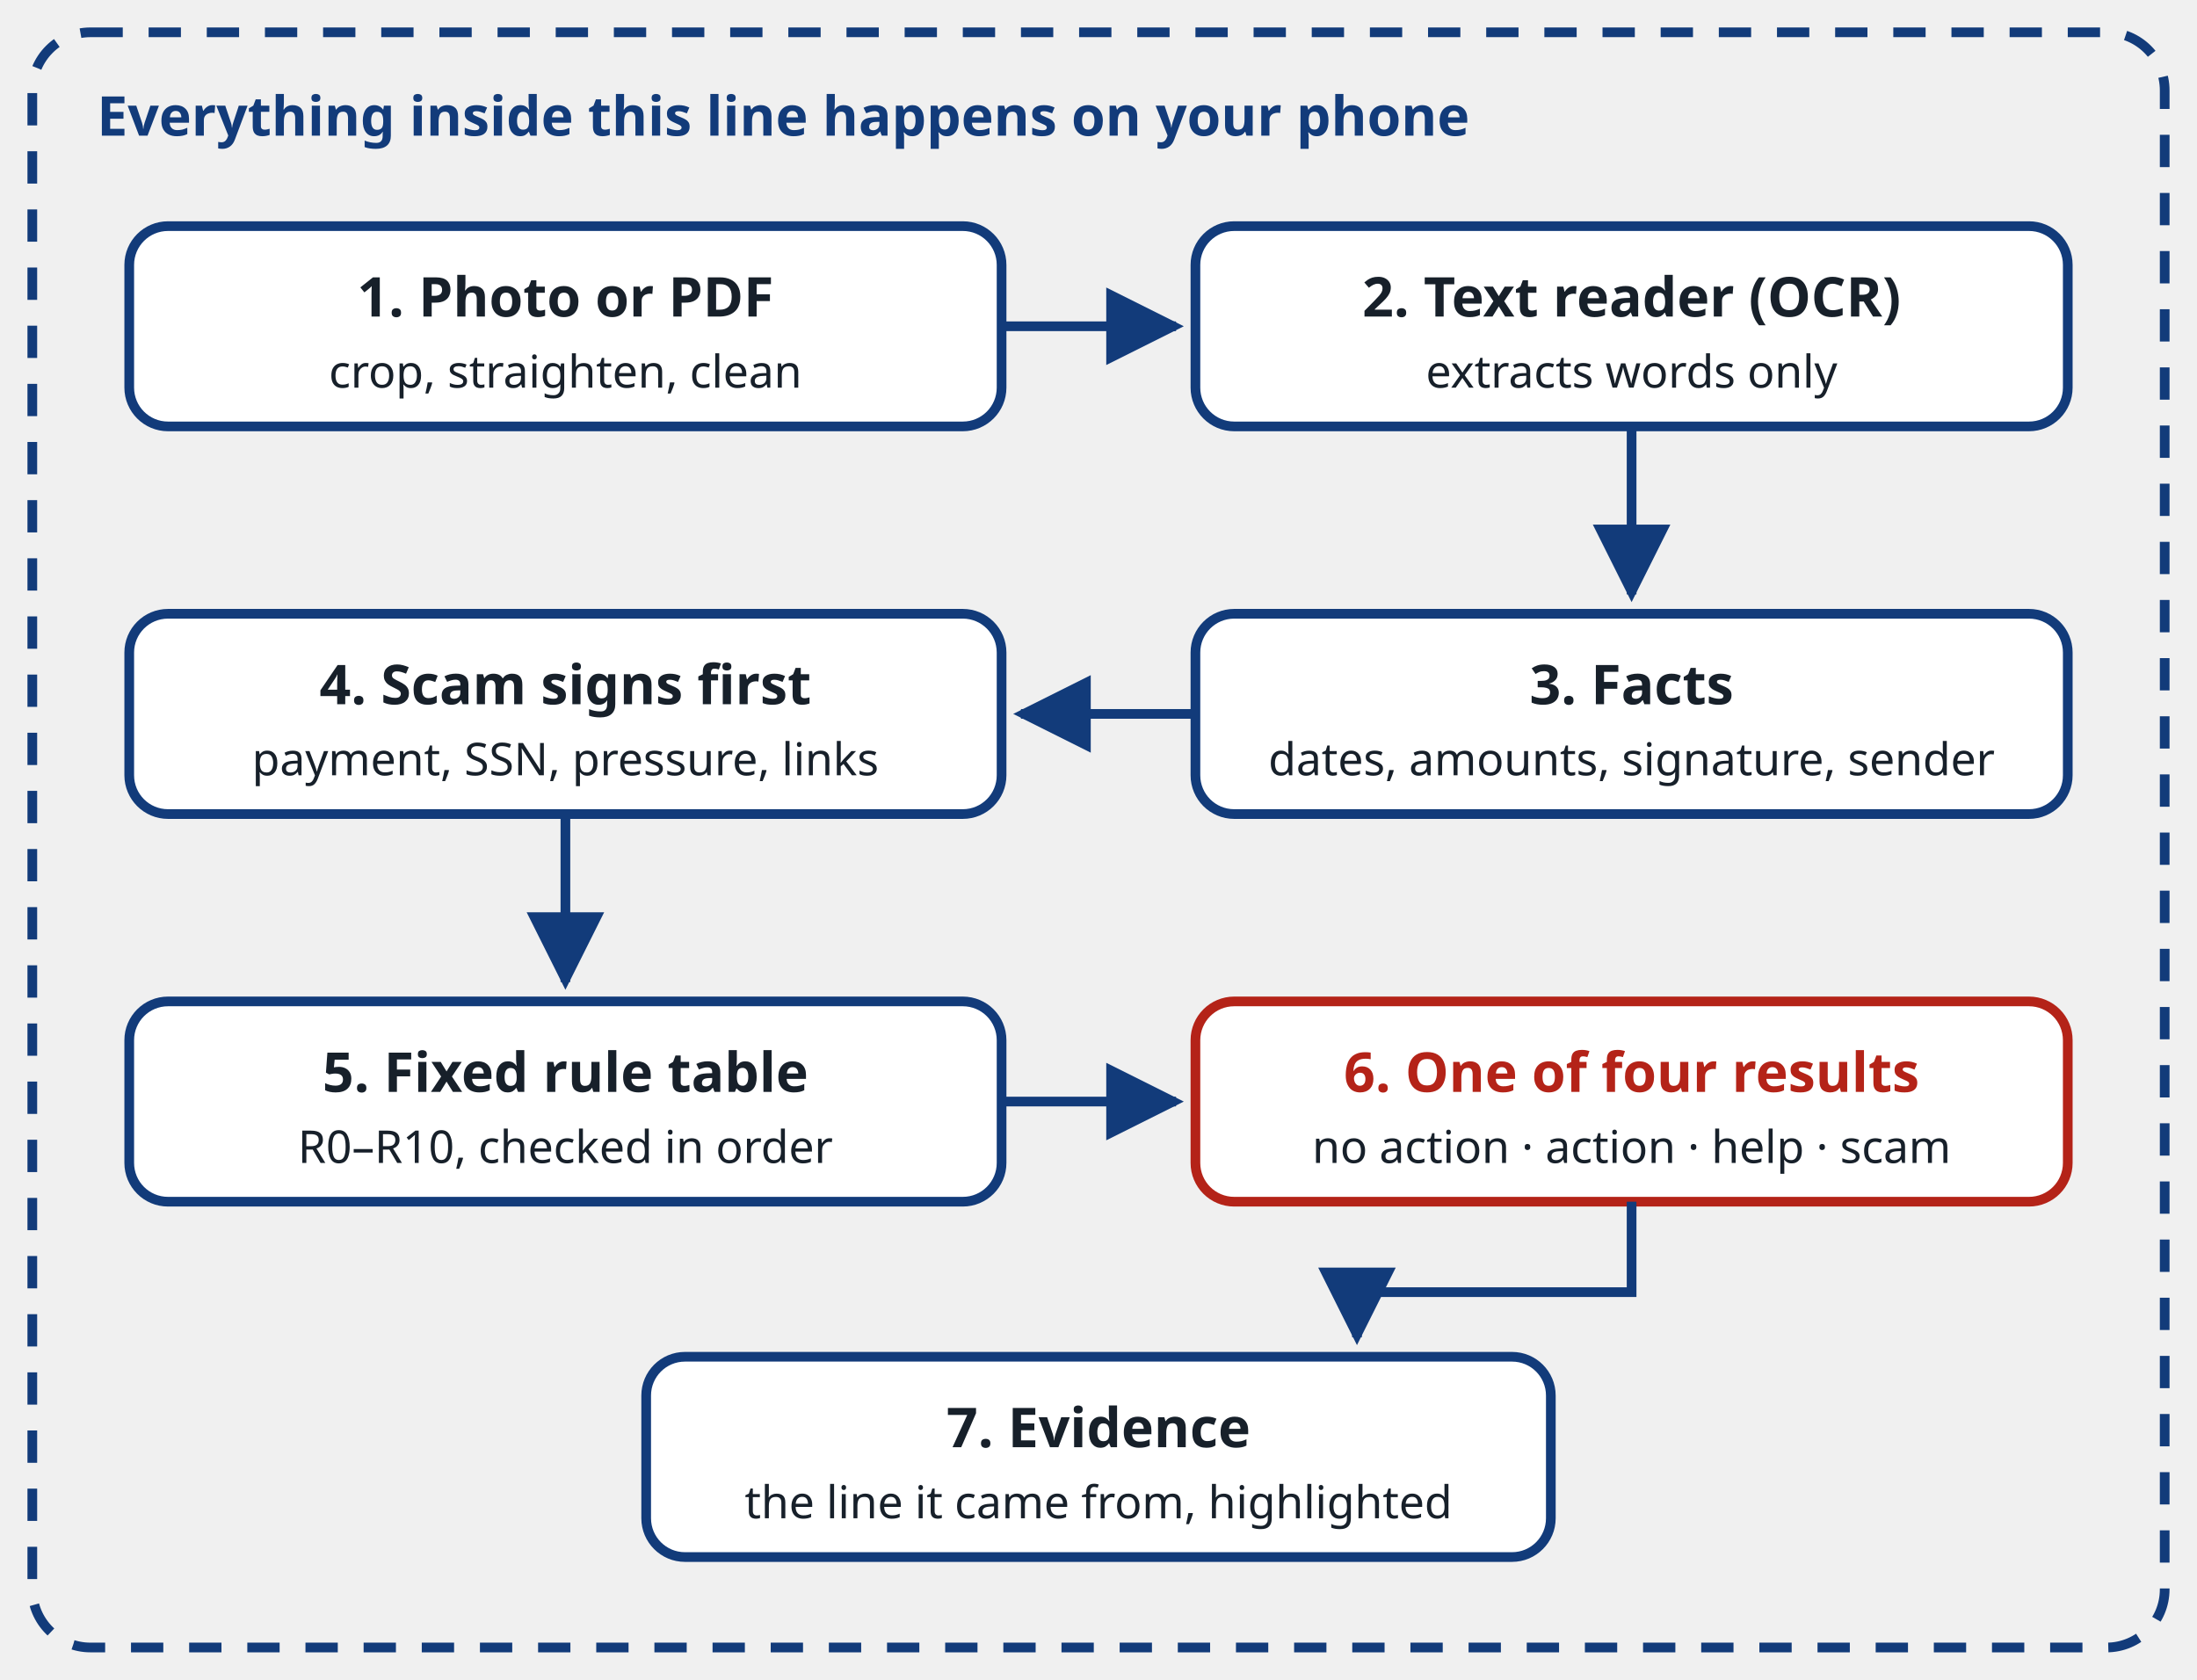
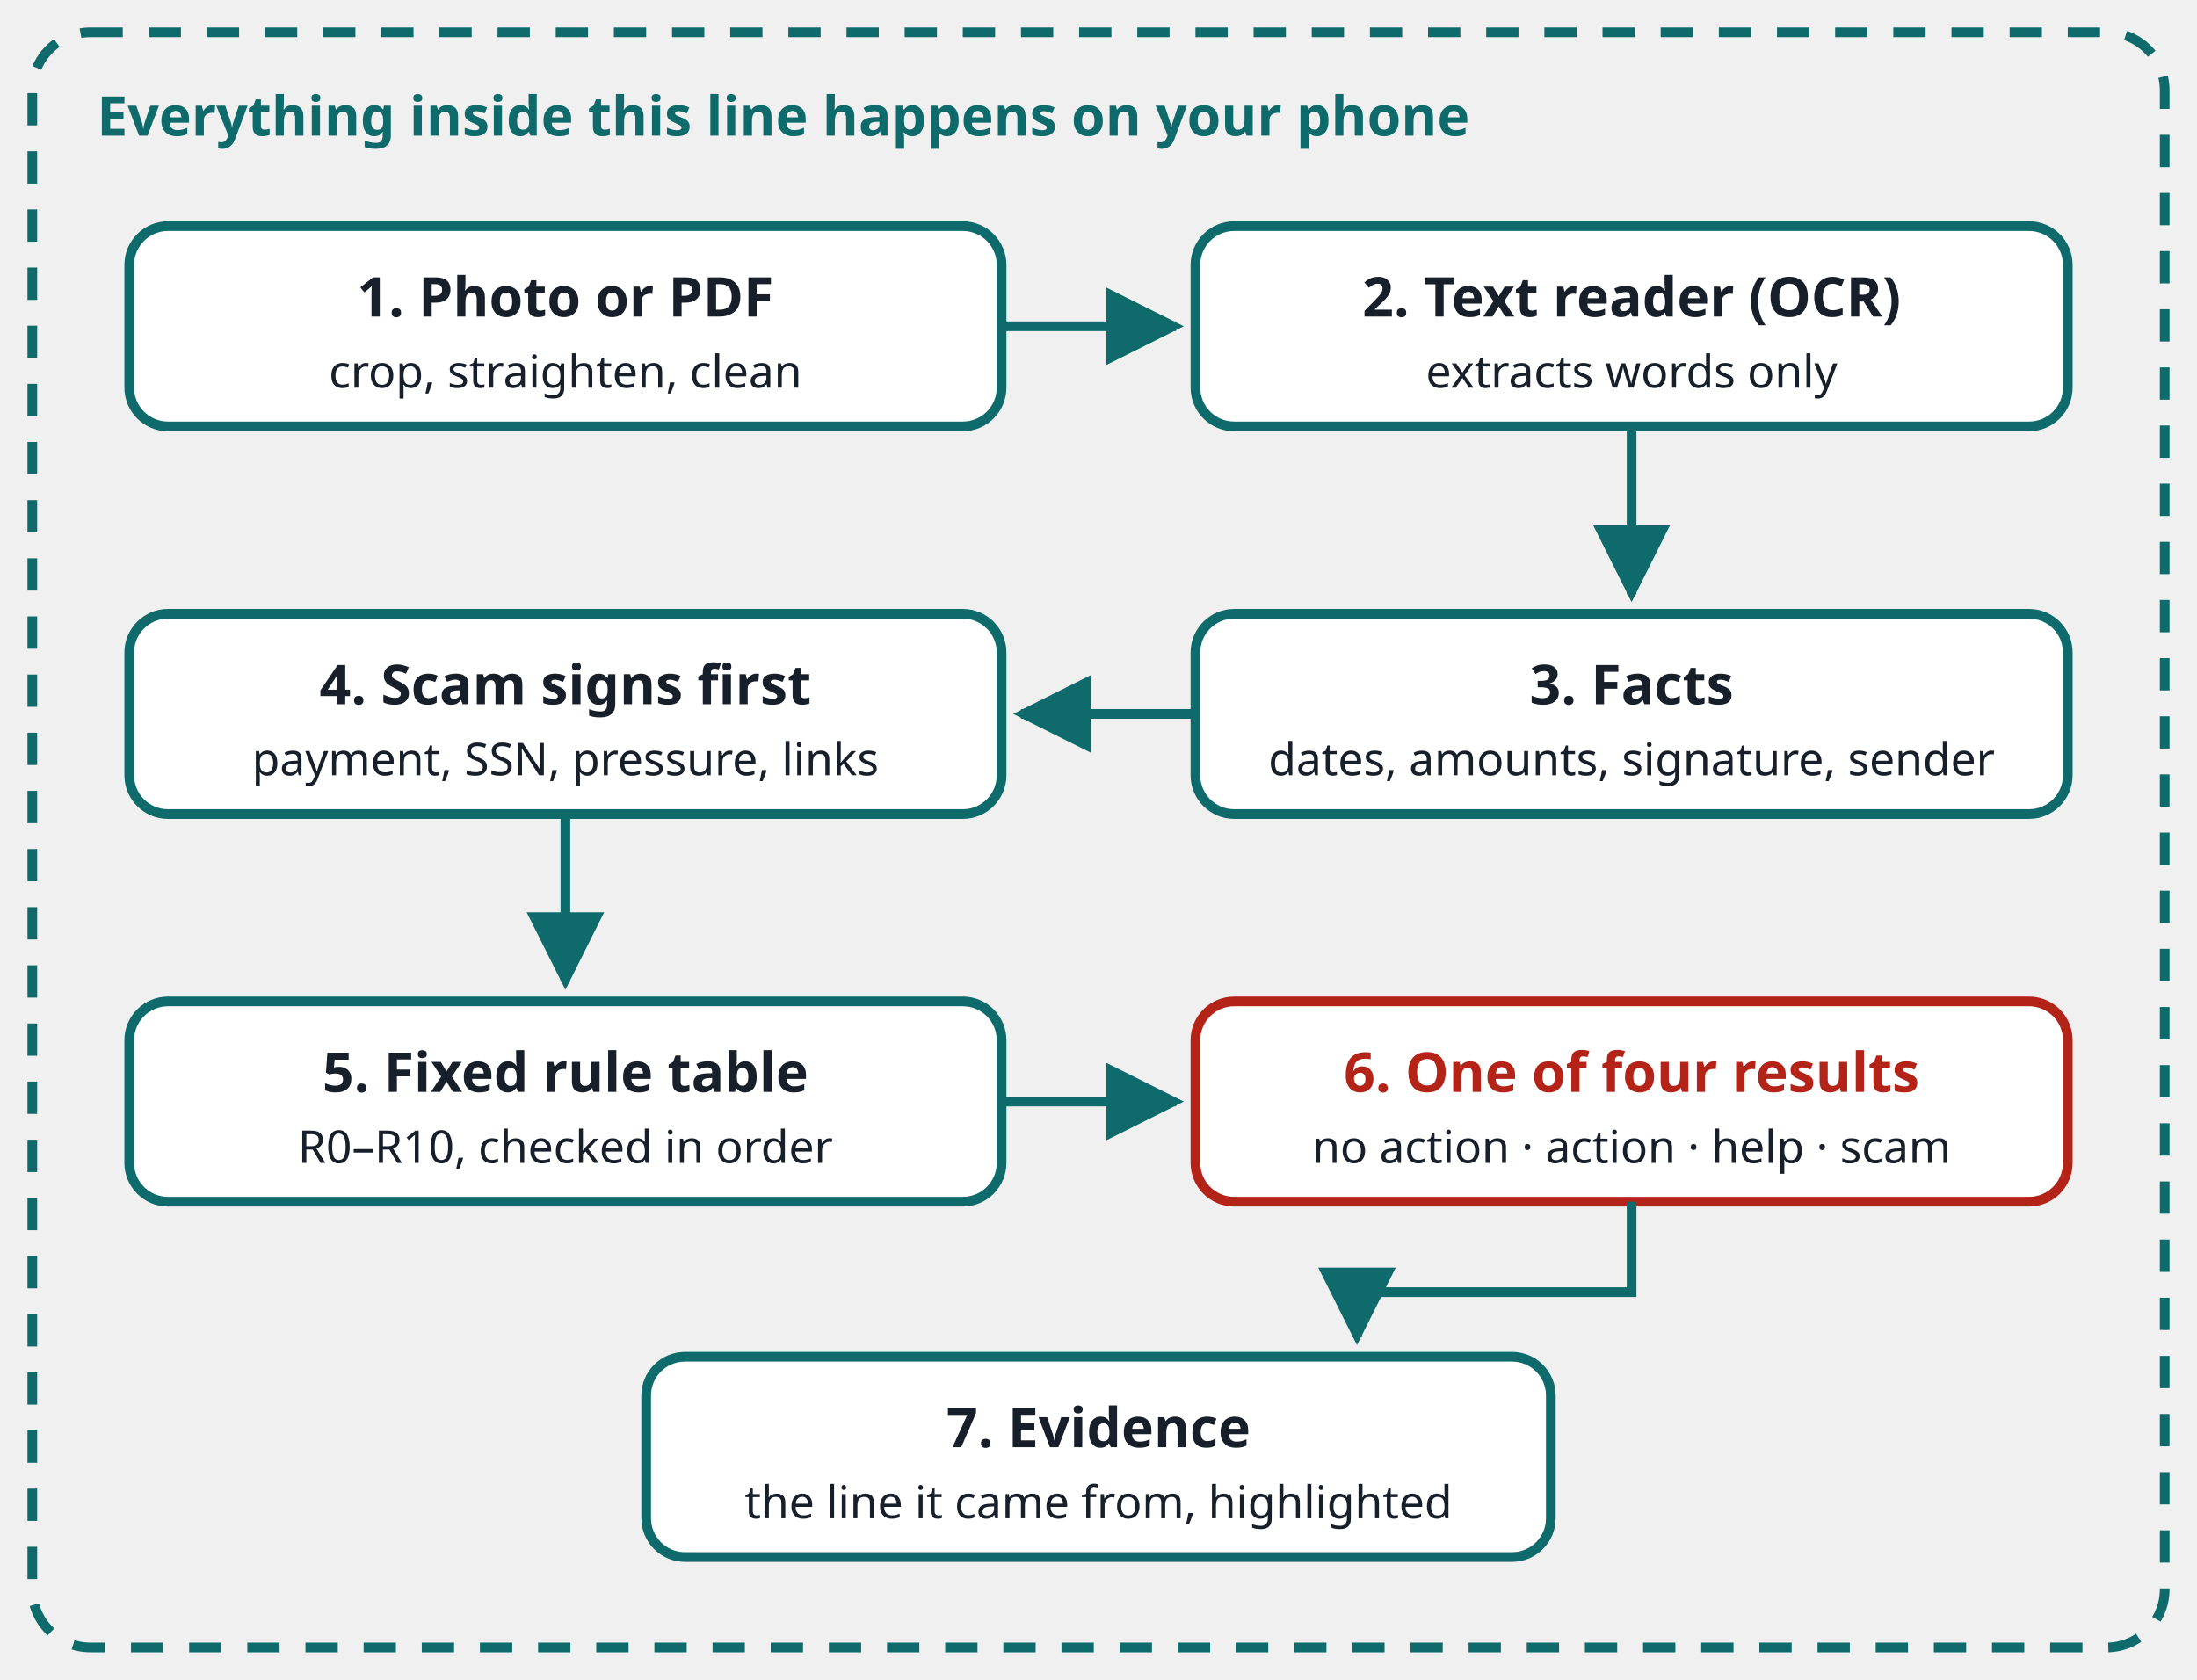
<svg xmlns="http://www.w3.org/2000/svg" viewBox="0 0 680 520" font-family="Verdana, sans-serif" font-size="17">
  <defs>
    <marker id="a" viewBox="0 0 10 10" refX="9" refY="5" markerWidth="8" markerHeight="8" orient="auto">
-       <path d="M0 0L10 5L0 10z" fill="#123b7a" />
+       <path d="M0 0L10 5L0 10z" fill="#0F6B6B" />
    </marker>
  </defs>
-   <rect x="10" y="10" width="660" height="500" rx="18" fill="none" stroke="#123b7a" stroke-width="3" stroke-dasharray="10 8" />
-   <text x="30" y="42" fill="#123b7a" font-weight="bold">Everything inside this line happens on your phone</text>
-   <g fill="#fff" stroke="#123b7a" stroke-width="3">
+   <rect x="10" y="10" width="660" height="500" rx="18" fill="none" stroke="#0F6B6B" stroke-width="3" stroke-dasharray="10 8" />
+   <text x="30" y="42" fill="#0F6B6B" font-weight="bold">Everything inside this line happens on your phone</text>
+   <g fill="#fff" stroke="#0F6B6B" stroke-width="3">
    <rect x="40" y="70" width="270" height="62" rx="12" />
    <rect x="370" y="70" width="270" height="62" rx="12" />
    <rect x="370" y="190" width="270" height="62" rx="12" />
    <rect x="40" y="190" width="270" height="62" rx="12" />
    <rect x="40" y="310" width="270" height="62" rx="12" />
    <rect x="370" y="310" width="270" height="62" rx="12" stroke="#b42318" />
    <rect x="200" y="420" width="280" height="62" rx="12" />
  </g>
  <g fill="#17202a" text-anchor="middle">
    <text x="175" y="98" font-weight="bold">1. Photo or PDF</text>
    <text x="175" y="120" font-size="14">crop, straighten, clean</text>
    <text x="505" y="98" font-weight="bold">2. Text reader (OCR)</text>
    <text x="505" y="120" font-size="14">extracts words only</text>
    <text x="505" y="218" font-weight="bold">3. Facts</text>
    <text x="505" y="240" font-size="14">dates, amounts, signature, sender</text>
    <text x="175" y="218" font-weight="bold">4. Scam signs first</text>
    <text x="175" y="240" font-size="14">payment, SSN, pressure, links</text>
    <text x="175" y="338" font-weight="bold">5. Fixed rule table</text>
    <text x="175" y="360" font-size="14">R0–R10, checked in order</text>
    <text x="505" y="338" font-weight="bold" fill="#b42318">6. One of four results</text>
    <text x="505" y="360" font-size="14">no action · action · help · scam</text>
    <text x="340" y="448" font-weight="bold">7. Evidence</text>
    <text x="340" y="470" font-size="14">the line it came from, highlighted</text>
  </g>
-   <g stroke="#123b7a" stroke-width="3" fill="none" marker-end="url(#a)">
+   <g stroke="#0F6B6B" stroke-width="3" fill="none" marker-end="url(#a)">
    <path d="M310 101 H364" />
    <path d="M505 132 V184" />
    <path d="M370 221 H316" />
    <path d="M175 252 V304" />
    <path d="M310 341 H364" />
    <path d="M505 372 V400 H420 V414" />
  </g>
</svg>
